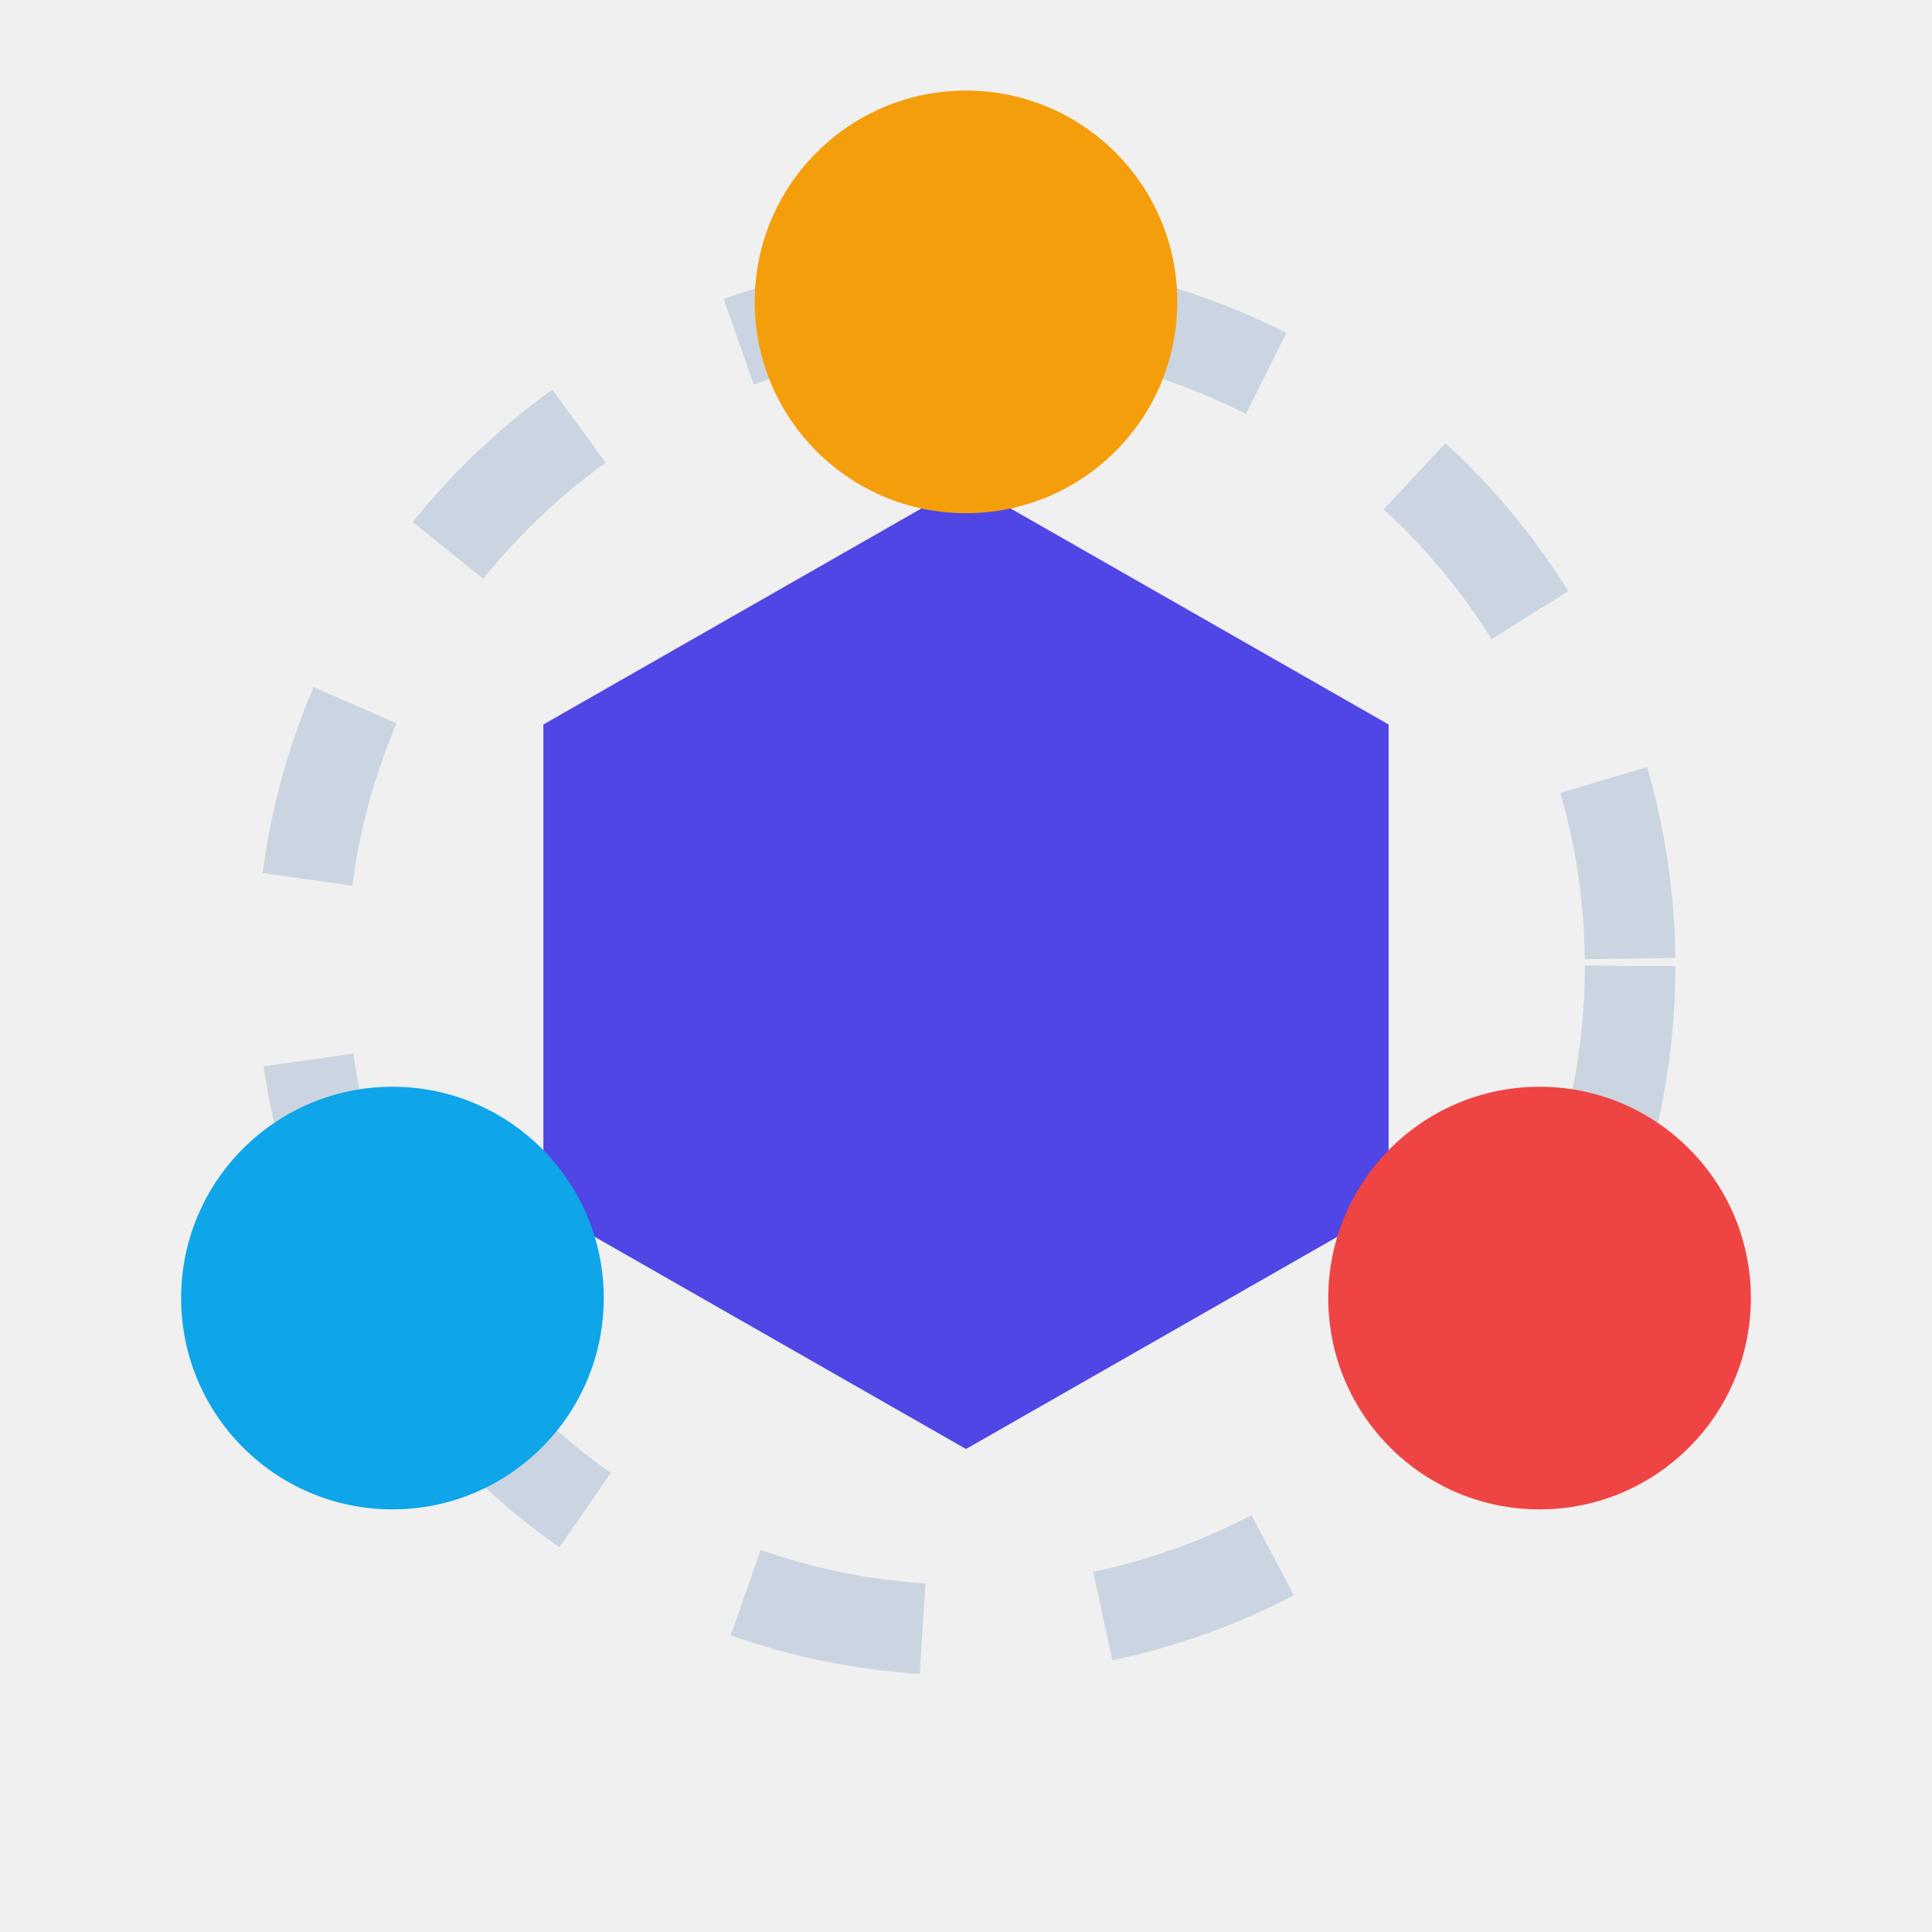
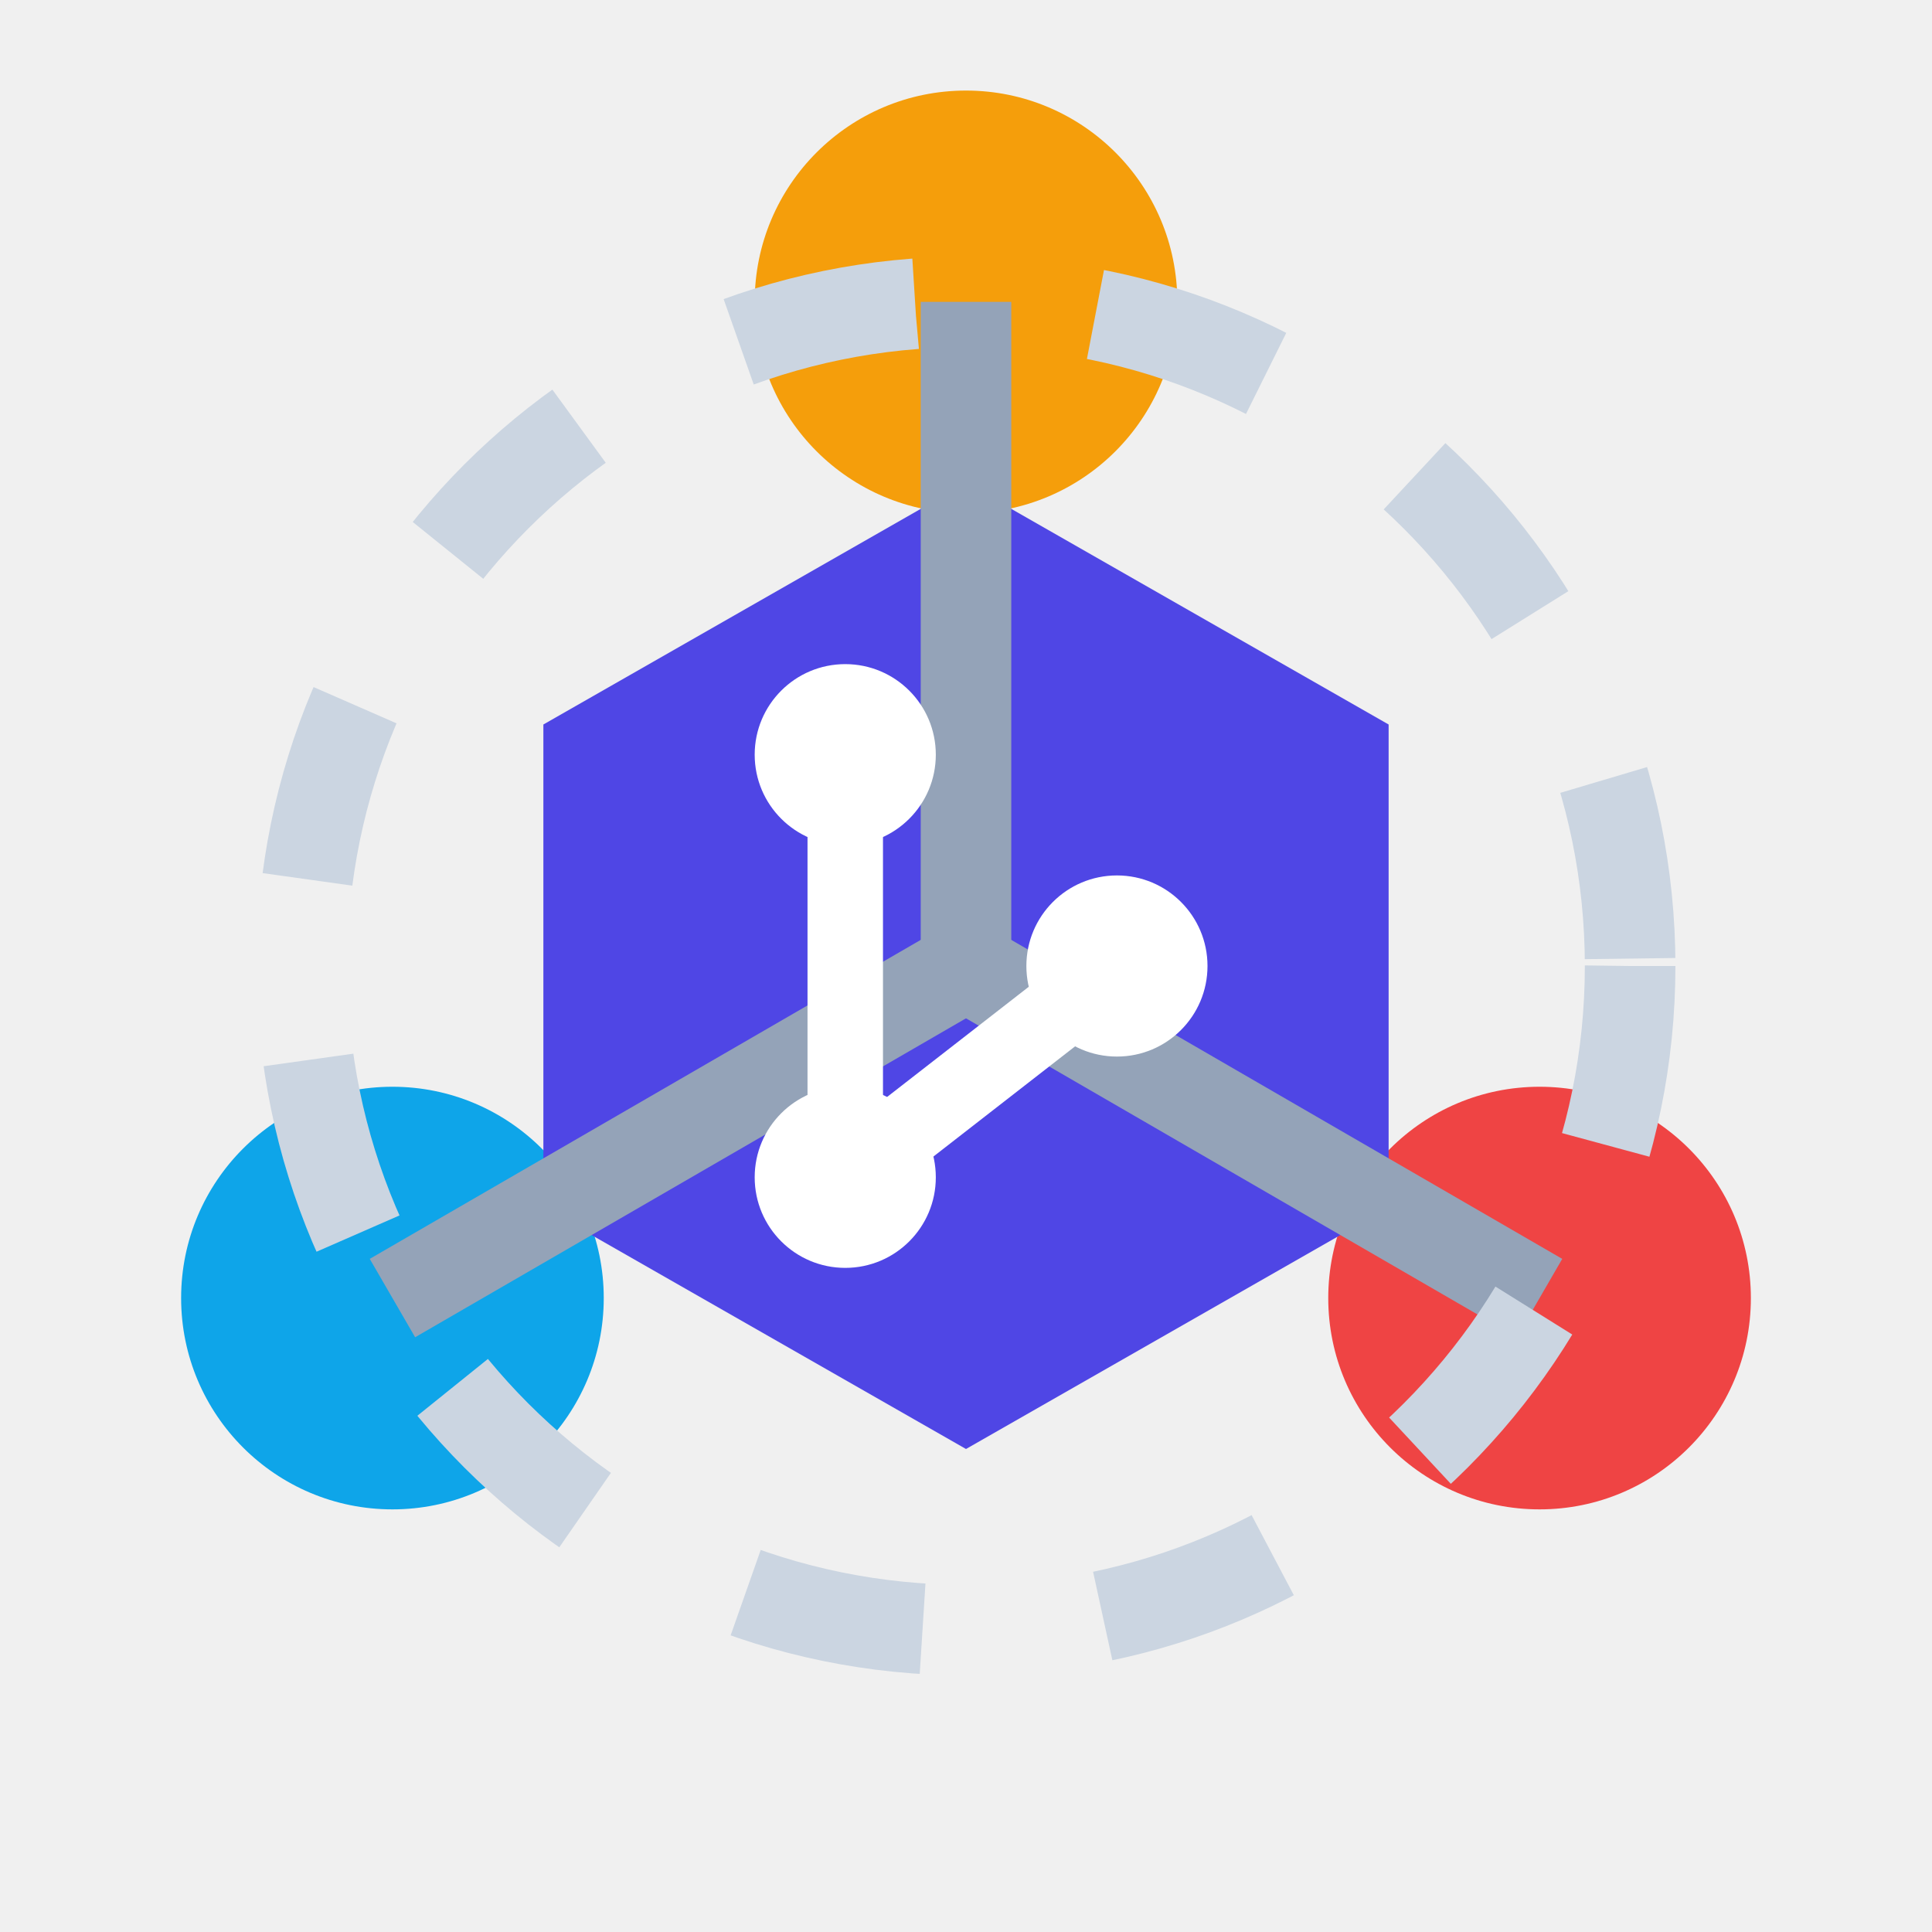
<svg xmlns="http://www.w3.org/2000/svg" viewBox="0 0 64 64">
+   <circle cx="32" cy="10" r="7" fill="#F59E0B" />
+   <circle cx="13" cy="43" r="7" fill="#0EA5E9" />
+   <circle cx="51" cy="43" r="7" fill="#EF4444" />
+   <path d="M32 16 L46 24 L46 40 L32 48 L18 40 L18 24 Z" fill="#4F46E5" />
+   <line x1="32" y1="32" x2="32" y2="10" stroke="#94A3B8" stroke-width="3" />
+   <line x1="32" y1="32" x2="13" y2="43" stroke="#94A3B8" stroke-width="3" />
+   <line x1="32" y1="32" x2="51" y2="43" stroke="#94A3B8" stroke-width="3" />
+   <circle cx="32" cy="32" r="22" stroke="#CBD5E1" stroke-width="3" stroke-dasharray="6 6" fill="none" />
  <line x1="28" y1="25" x2="28" y2="39" stroke="#FFFFFF" stroke-width="2.5" stroke-linecap="round" />
  <line x1="28" y1="39" x2="37" y2="32" stroke="#FFFFFF" stroke-width="2.5" stroke-linecap="round" />
  <circle cx="28" cy="25" r="3" fill="#FFFFFF" />
  <circle cx="28" cy="39" r="3" fill="#FFFFFF" />
  <circle cx="37" cy="32" r="3" fill="#FFFFFF" />
-   <circle cx="32" cy="32" r="22" stroke="#CBD5E1" stroke-width="3" stroke-dasharray="6 6" fill="none" />
-   <line x1="32" y1="32" x2="32" y2="10" stroke="#94A3B8" stroke-width="3" />
-   <line x1="32" y1="32" x2="13" y2="43" stroke="#94A3B8" stroke-width="3" />
-   <line x1="32" y1="32" x2="51" y2="43" stroke="#94A3B8" stroke-width="3" />
-   <path d="M32 16 L46 24 L46 40 L32 48 L18 40 L18 24 Z" fill="#4F46E5" />
-   <circle cx="32" cy="10" r="7" fill="#F59E0B" />
-   <circle cx="13" cy="43" r="7" fill="#0EA5E9" />
-   <circle cx="51" cy="43" r="7" fill="#EF4444" />
</svg>
